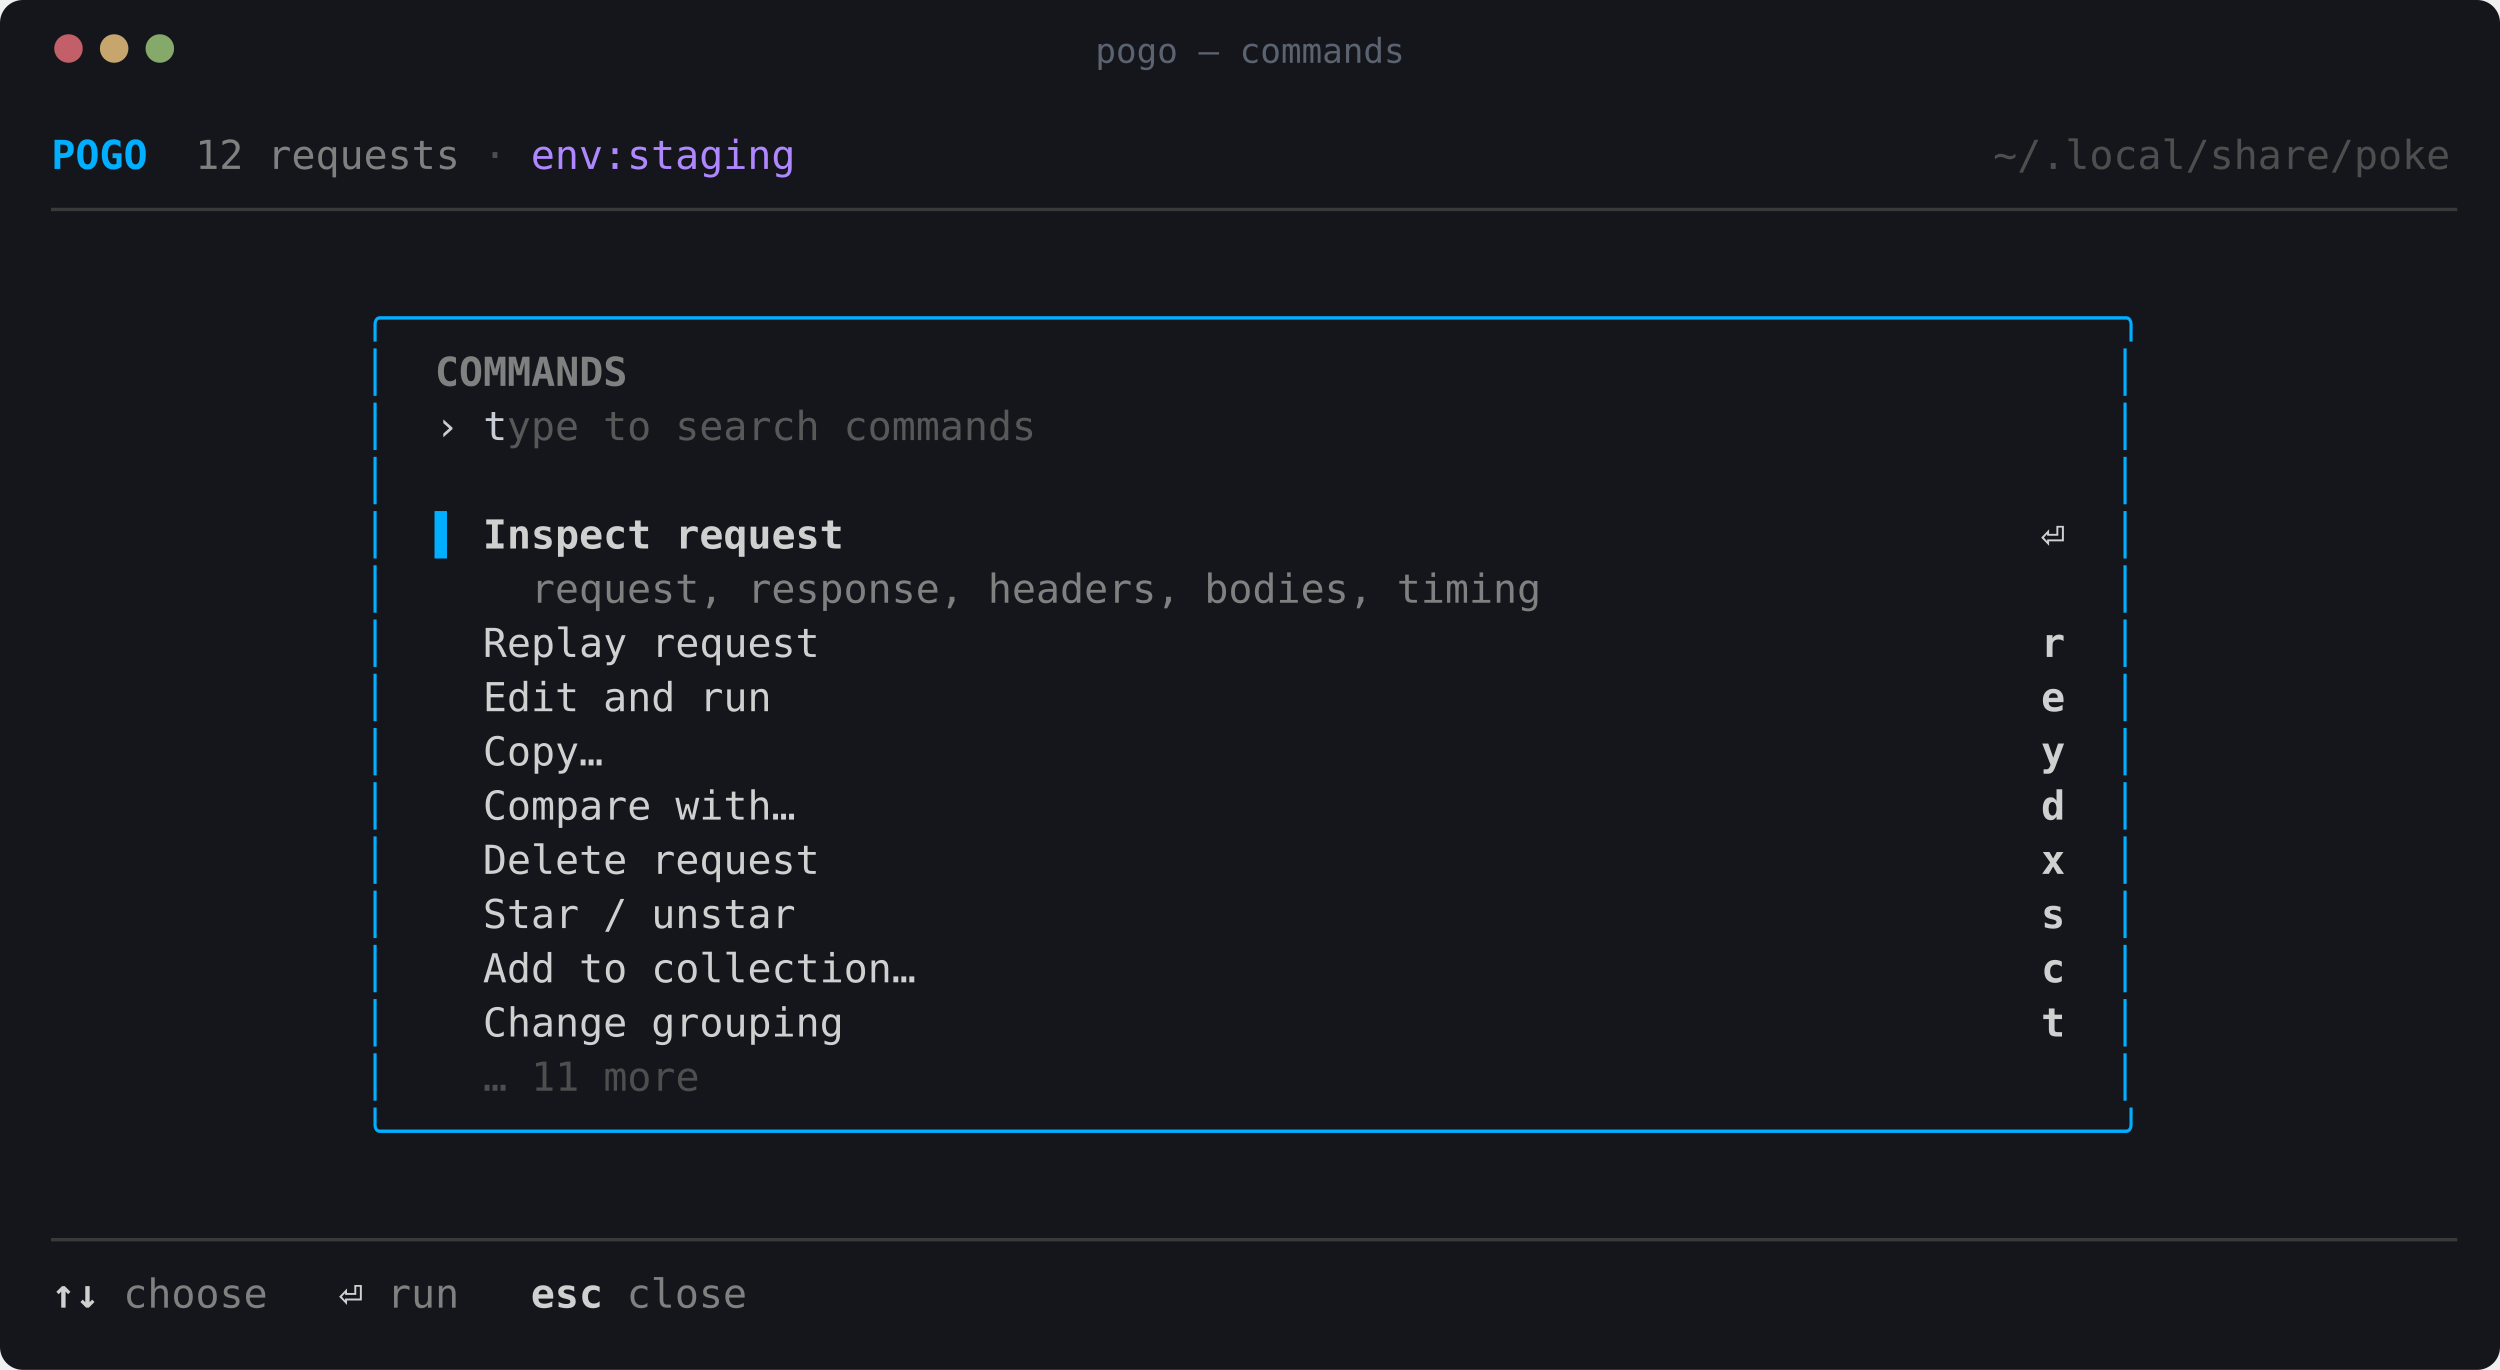
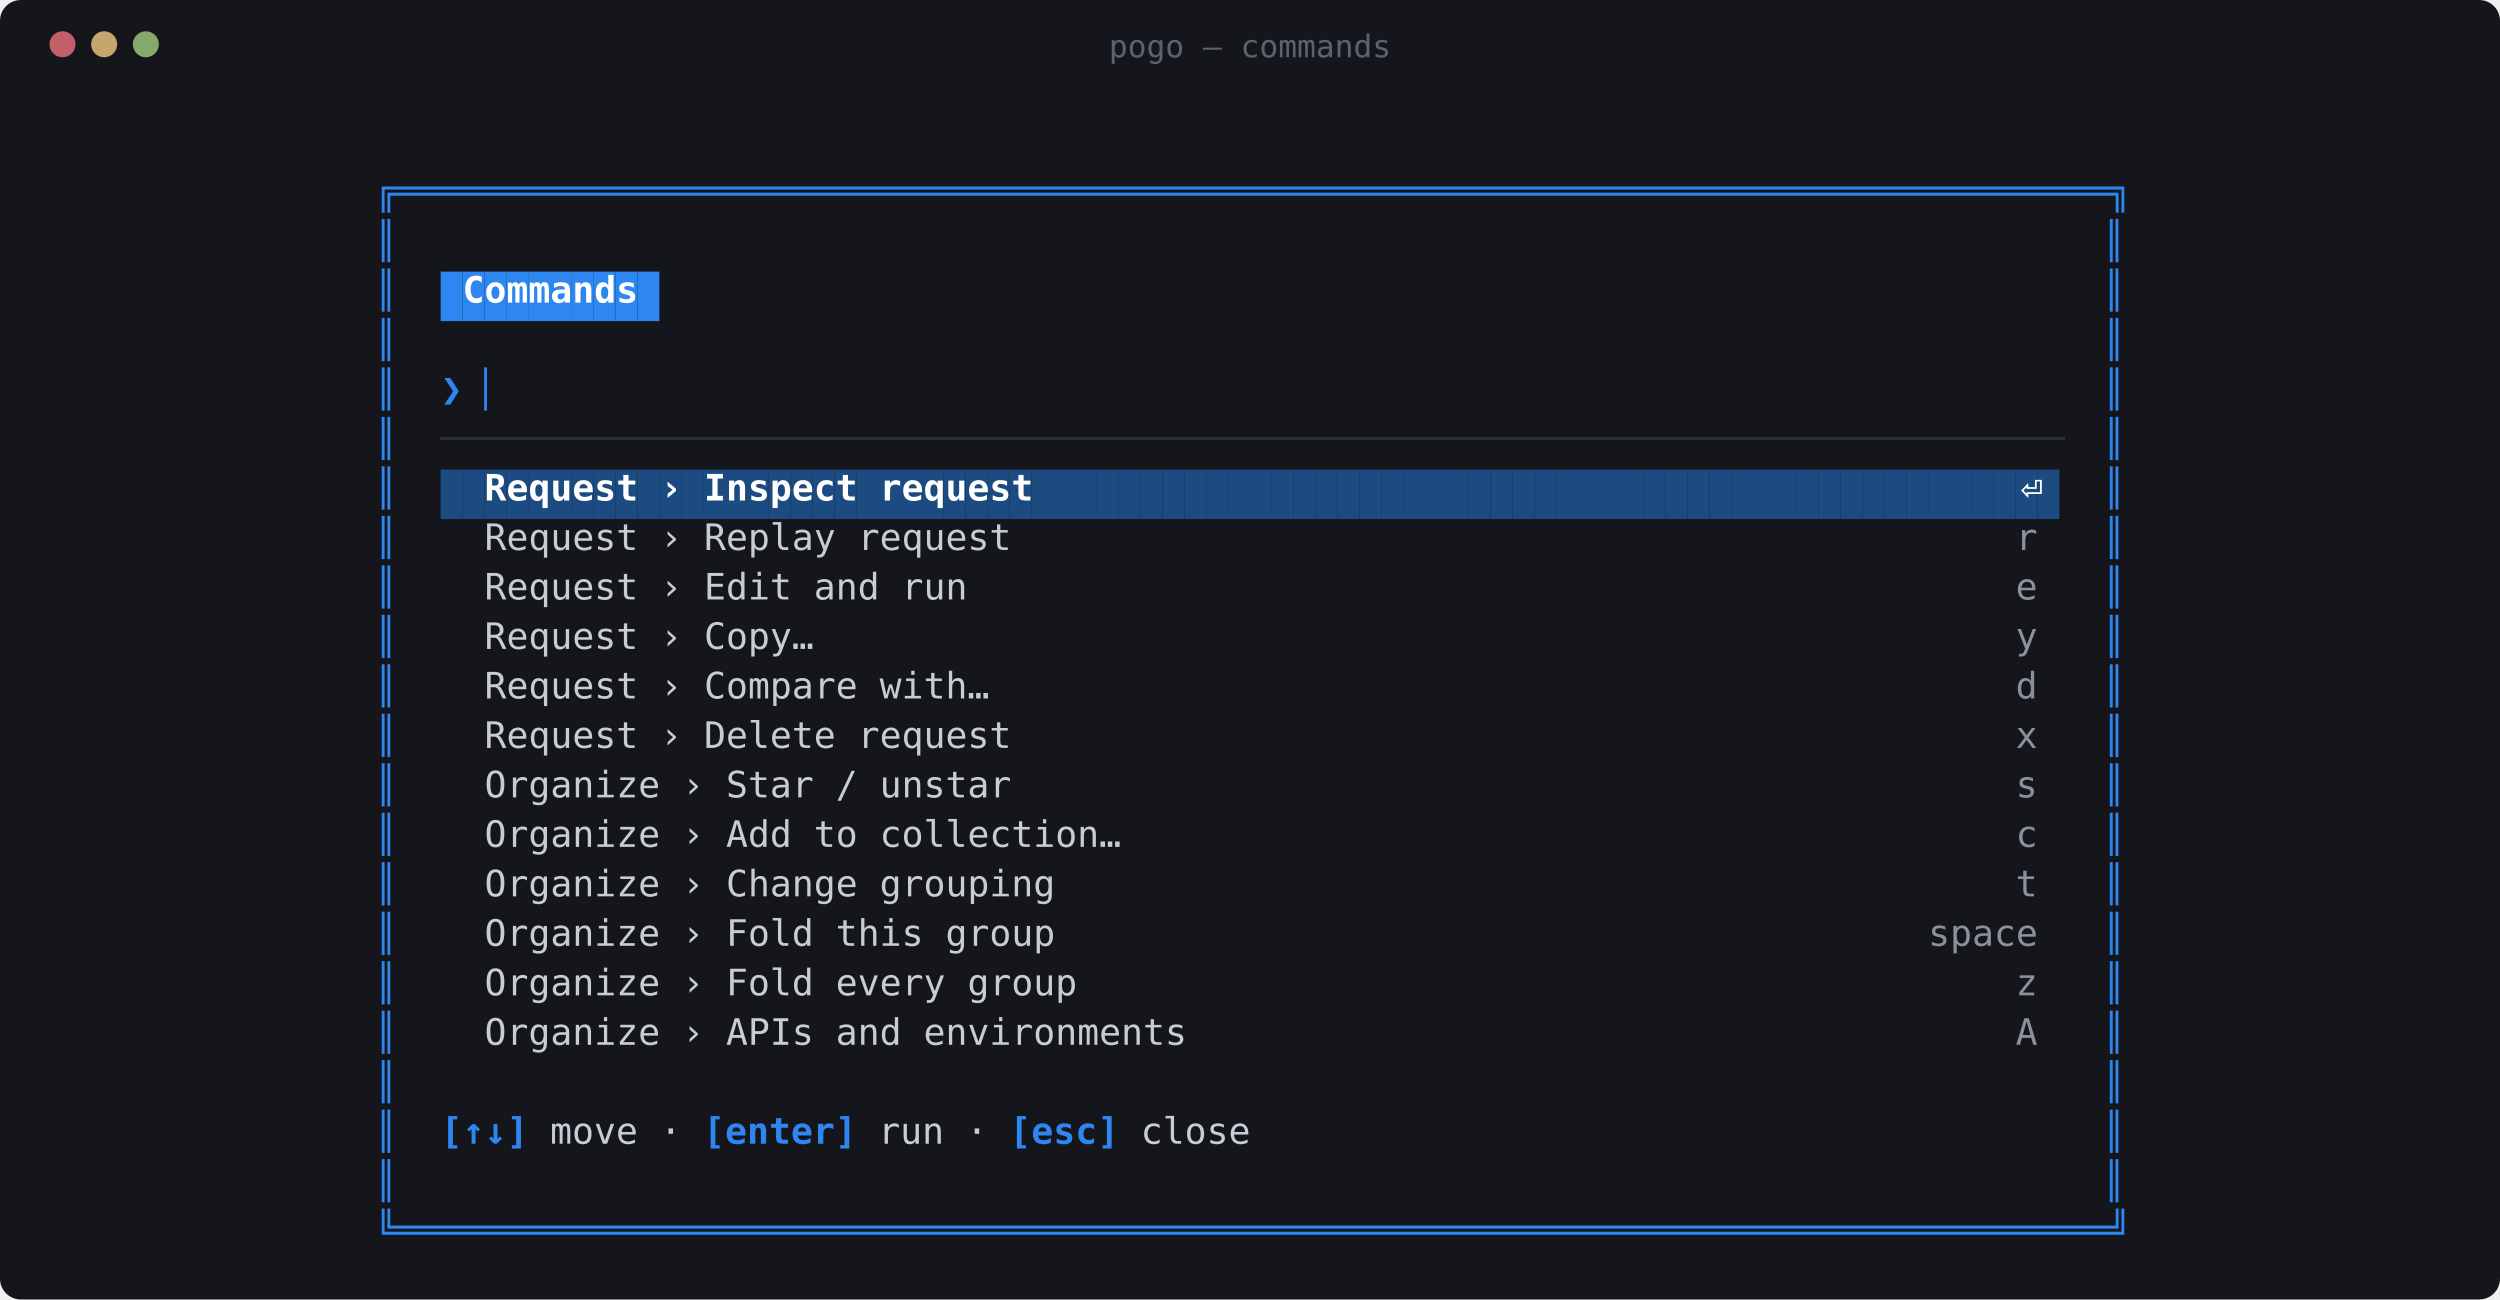
- <svg xmlns="http://www.w3.org/2000/svg" width="876" height="480" viewBox="0 0 876 480" font-family="ui-monospace,SFMono-Regular,Menlo,Consolas,'DejaVu Sans Mono',monospace" font-size="14.0">
-   <rect width="876" height="480" rx="8" fill="#14161c" />
+ <svg xmlns="http://www.w3.org/2000/svg" width="960" height="499" viewBox="0 0 960 499" font-family="ui-monospace,SFMono-Regular,Menlo,Consolas,'DejaVu Sans Mono',monospace" font-size="14.0">
+   <rect width="960" height="499" rx="8" fill="#14161c" />
  <circle cx="24" cy="17" r="5" fill="#e06c75" opacity="0.85" />
  <circle cx="40" cy="17" r="5" fill="#e5c07b" opacity="0.85" />
  <circle cx="56" cy="17" r="5" fill="#98c379" opacity="0.85" />
-   <text x="438" y="22" fill="#5c6370" font-size="12" text-anchor="middle">pogo — commands</text>
-   <text x="18.0" y="59.2" fill="#00afff" font-weight="600" xml:space="preserve">POGO</text>
-   <text x="51.6" y="59.2" fill="#c8ccd4" xml:space="preserve">  </text>
-   <text x="68.4" y="59.2" fill="#808080" xml:space="preserve">12 requests</text>
-   <text x="160.8" y="59.2" fill="#4e4e4e" xml:space="preserve"> · </text>
-   <text x="186.0" y="59.2" fill="#af87ff" xml:space="preserve">env:staging</text>
-   <text x="278.4" y="59.2" fill="#c8ccd4" xml:space="preserve">                                                  </text>
-   <text x="698.4" y="59.2" fill="#4e4e4e" xml:space="preserve">~/.local/share/poke</text>
-   <text x="18.0" y="78.2" fill="#3a3a3a" xml:space="preserve">────────────────────────────────────────────────────────────────────────────────────────────────────</text>
-   <text x="18.0" y="97.2" fill="#c8ccd4" xml:space="preserve">                                                                                                    </text>
-   <text x="18.0" y="116.2" fill="#c8ccd4" xml:space="preserve">             </text>
-   <text x="127.2" y="116.2" fill="#00afff" xml:space="preserve">╭────────────────────────────────────────────────────────────────────────╮</text>
-   <text x="748.8" y="116.2" fill="#c8ccd4" xml:space="preserve">             </text>
-   <text x="18.0" y="135.2" fill="#c8ccd4" xml:space="preserve">             </text>
-   <text x="127.2" y="135.2" fill="#00afff" xml:space="preserve">│</text>
-   <text x="135.6" y="135.2" fill="#c8ccd4" xml:space="preserve">  </text>
-   <text x="152.4" y="135.2" fill="#808080" font-weight="600" xml:space="preserve">COMMANDS</text>
-   <text x="219.6" y="135.2" fill="#c8ccd4" xml:space="preserve">                                                              </text>
-   <text x="740.4" y="135.2" fill="#00afff" xml:space="preserve">│</text>
-   <text x="748.8" y="135.2" fill="#c8ccd4" xml:space="preserve">             </text>
-   <text x="18.0" y="154.2" fill="#c8ccd4" xml:space="preserve">             </text>
-   <text x="127.2" y="154.2" fill="#00afff" xml:space="preserve">│</text>
-   <text x="135.6" y="154.2" fill="#c8ccd4" xml:space="preserve">  › t</text>
-   <text x="177.6" y="154.2" fill="#585858" xml:space="preserve">ype to search commands</text>
-   <text x="362.4" y="154.2" fill="#c8ccd4" xml:space="preserve">                                             </text>
-   <text x="740.4" y="154.2" fill="#00afff" xml:space="preserve">│</text>
-   <text x="748.8" y="154.2" fill="#c8ccd4" xml:space="preserve">             </text>
-   <text x="18.0" y="173.2" fill="#c8ccd4" xml:space="preserve">             </text>
-   <text x="127.2" y="173.2" fill="#00afff" xml:space="preserve">│</text>
-   <text x="135.6" y="173.2" fill="#c8ccd4" xml:space="preserve">                                                                        </text>
-   <text x="740.4" y="173.2" fill="#00afff" xml:space="preserve">│</text>
-   <text x="748.8" y="173.2" fill="#c8ccd4" xml:space="preserve">             </text>
-   <text x="18.0" y="192.2" fill="#c8ccd4" xml:space="preserve">             </text>
-   <text x="127.2" y="192.2" fill="#00afff" xml:space="preserve">│</text>
-   <text x="135.6" y="192.2" fill="#c8ccd4" xml:space="preserve">  </text>
-   <text x="152.4" y="192.2" fill="#00afff" font-weight="600" xml:space="preserve">▌ </text>
-   <text x="169.2" y="192.2" fill="#d0d0d0" font-weight="600" xml:space="preserve">Inspect request</text>
-   <text x="295.2" y="192.2" fill="#c8ccd4" xml:space="preserve">                                                  </text>
-   <text x="715.2" y="192.2" fill="#d0d0d0" font-weight="600" xml:space="preserve">⏎</text>
-   <text x="723.6" y="192.2" fill="#c8ccd4" xml:space="preserve">  </text>
-   <text x="740.4" y="192.2" fill="#00afff" xml:space="preserve">│</text>
-   <text x="748.8" y="192.2" fill="#c8ccd4" xml:space="preserve">             </text>
-   <text x="18.0" y="211.2" fill="#c8ccd4" xml:space="preserve">             </text>
-   <text x="127.2" y="211.2" fill="#00afff" xml:space="preserve">│</text>
-   <text x="135.6" y="211.2" fill="#c8ccd4" xml:space="preserve">      </text>
-   <text x="186.0" y="211.2" fill="#808080" xml:space="preserve">request, response, headers, bodies, timing</text>
-   <text x="538.8" y="211.2" fill="#c8ccd4" xml:space="preserve">                        </text>
-   <text x="740.4" y="211.2" fill="#00afff" xml:space="preserve">│</text>
-   <text x="748.8" y="211.2" fill="#c8ccd4" xml:space="preserve">             </text>
-   <text x="18.0" y="230.2" fill="#c8ccd4" xml:space="preserve">             </text>
-   <text x="127.2" y="230.2" fill="#00afff" xml:space="preserve">│</text>
-   <text x="135.6" y="230.2" fill="#c8ccd4" xml:space="preserve">    </text>
-   <text x="169.2" y="230.2" fill="#d0d0d0" xml:space="preserve">Replay request</text>
-   <text x="286.8" y="230.2" fill="#c8ccd4" xml:space="preserve">                                                   </text>
-   <text x="715.2" y="230.2" fill="#d0d0d0" font-weight="600" xml:space="preserve">r</text>
-   <text x="723.6" y="230.2" fill="#c8ccd4" xml:space="preserve">  </text>
-   <text x="740.4" y="230.2" fill="#00afff" xml:space="preserve">│</text>
-   <text x="748.8" y="230.2" fill="#c8ccd4" xml:space="preserve">             </text>
-   <text x="18.0" y="249.2" fill="#c8ccd4" xml:space="preserve">             </text>
-   <text x="127.2" y="249.2" fill="#00afff" xml:space="preserve">│</text>
-   <text x="135.6" y="249.2" fill="#c8ccd4" xml:space="preserve">    </text>
-   <text x="169.2" y="249.2" fill="#d0d0d0" xml:space="preserve">Edit and run</text>
-   <text x="270.0" y="249.2" fill="#c8ccd4" xml:space="preserve">                                                     </text>
-   <text x="715.2" y="249.2" fill="#d0d0d0" font-weight="600" xml:space="preserve">e</text>
-   <text x="723.6" y="249.2" fill="#c8ccd4" xml:space="preserve">  </text>
-   <text x="740.4" y="249.2" fill="#00afff" xml:space="preserve">│</text>
-   <text x="748.8" y="249.2" fill="#c8ccd4" xml:space="preserve">             </text>
-   <text x="18.0" y="268.2" fill="#c8ccd4" xml:space="preserve">             </text>
-   <text x="127.2" y="268.2" fill="#00afff" xml:space="preserve">│</text>
-   <text x="135.6" y="268.2" fill="#c8ccd4" xml:space="preserve">    </text>
-   <text x="169.2" y="268.2" fill="#d0d0d0" xml:space="preserve">Copy…</text>
-   <text x="211.2" y="268.2" fill="#c8ccd4" xml:space="preserve">                                                            </text>
-   <text x="715.2" y="268.2" fill="#d0d0d0" font-weight="600" xml:space="preserve">y</text>
-   <text x="723.6" y="268.2" fill="#c8ccd4" xml:space="preserve">  </text>
-   <text x="740.4" y="268.2" fill="#00afff" xml:space="preserve">│</text>
-   <text x="748.8" y="268.2" fill="#c8ccd4" xml:space="preserve">             </text>
-   <text x="18.0" y="287.2" fill="#c8ccd4" xml:space="preserve">             </text>
-   <text x="127.2" y="287.2" fill="#00afff" xml:space="preserve">│</text>
-   <text x="135.6" y="287.2" fill="#c8ccd4" xml:space="preserve">    </text>
-   <text x="169.2" y="287.2" fill="#d0d0d0" xml:space="preserve">Compare with…</text>
-   <text x="278.4" y="287.2" fill="#c8ccd4" xml:space="preserve">                                                    </text>
-   <text x="715.2" y="287.2" fill="#d0d0d0" font-weight="600" xml:space="preserve">d</text>
-   <text x="723.6" y="287.2" fill="#c8ccd4" xml:space="preserve">  </text>
-   <text x="740.4" y="287.2" fill="#00afff" xml:space="preserve">│</text>
-   <text x="748.8" y="287.2" fill="#c8ccd4" xml:space="preserve">             </text>
-   <text x="18.0" y="306.2" fill="#c8ccd4" xml:space="preserve">             </text>
-   <text x="127.2" y="306.2" fill="#00afff" xml:space="preserve">│</text>
-   <text x="135.6" y="306.2" fill="#c8ccd4" xml:space="preserve">    </text>
-   <text x="169.2" y="306.2" fill="#d0d0d0" xml:space="preserve">Delete request</text>
-   <text x="286.8" y="306.2" fill="#c8ccd4" xml:space="preserve">                                                   </text>
-   <text x="715.2" y="306.2" fill="#d0d0d0" font-weight="600" xml:space="preserve">x</text>
-   <text x="723.6" y="306.2" fill="#c8ccd4" xml:space="preserve">  </text>
-   <text x="740.4" y="306.2" fill="#00afff" xml:space="preserve">│</text>
-   <text x="748.8" y="306.2" fill="#c8ccd4" xml:space="preserve">             </text>
-   <text x="18.0" y="325.2" fill="#c8ccd4" xml:space="preserve">             </text>
-   <text x="127.2" y="325.2" fill="#00afff" xml:space="preserve">│</text>
-   <text x="135.6" y="325.2" fill="#c8ccd4" xml:space="preserve">    </text>
-   <text x="169.2" y="325.2" fill="#d0d0d0" xml:space="preserve">Star / unstar</text>
-   <text x="278.4" y="325.2" fill="#c8ccd4" xml:space="preserve">                                                    </text>
-   <text x="715.2" y="325.2" fill="#d0d0d0" font-weight="600" xml:space="preserve">s</text>
-   <text x="723.6" y="325.2" fill="#c8ccd4" xml:space="preserve">  </text>
-   <text x="740.4" y="325.2" fill="#00afff" xml:space="preserve">│</text>
-   <text x="748.8" y="325.2" fill="#c8ccd4" xml:space="preserve">             </text>
-   <text x="18.0" y="344.2" fill="#c8ccd4" xml:space="preserve">             </text>
-   <text x="127.2" y="344.2" fill="#00afff" xml:space="preserve">│</text>
-   <text x="135.6" y="344.2" fill="#c8ccd4" xml:space="preserve">    </text>
-   <text x="169.2" y="344.2" fill="#d0d0d0" xml:space="preserve">Add to collection…</text>
-   <text x="320.4" y="344.2" fill="#c8ccd4" xml:space="preserve">                                               </text>
-   <text x="715.2" y="344.2" fill="#d0d0d0" font-weight="600" xml:space="preserve">c</text>
-   <text x="723.6" y="344.2" fill="#c8ccd4" xml:space="preserve">  </text>
-   <text x="740.4" y="344.2" fill="#00afff" xml:space="preserve">│</text>
-   <text x="748.8" y="344.2" fill="#c8ccd4" xml:space="preserve">             </text>
-   <text x="18.0" y="363.2" fill="#c8ccd4" xml:space="preserve">             </text>
-   <text x="127.2" y="363.2" fill="#00afff" xml:space="preserve">│</text>
-   <text x="135.6" y="363.2" fill="#c8ccd4" xml:space="preserve">    </text>
-   <text x="169.2" y="363.2" fill="#d0d0d0" xml:space="preserve">Change grouping</text>
-   <text x="295.2" y="363.2" fill="#c8ccd4" xml:space="preserve">                                                  </text>
-   <text x="715.2" y="363.2" fill="#d0d0d0" font-weight="600" xml:space="preserve">t</text>
-   <text x="723.6" y="363.2" fill="#c8ccd4" xml:space="preserve">  </text>
-   <text x="740.4" y="363.2" fill="#00afff" xml:space="preserve">│</text>
-   <text x="748.8" y="363.2" fill="#c8ccd4" xml:space="preserve">             </text>
-   <text x="18.0" y="382.2" fill="#c8ccd4" xml:space="preserve">             </text>
-   <text x="127.2" y="382.2" fill="#00afff" xml:space="preserve">│</text>
-   <text x="135.6" y="382.2" fill="#c8ccd4" xml:space="preserve">  </text>
-   <text x="152.4" y="382.2" fill="#4e4e4e" xml:space="preserve">  … 11 more</text>
-   <text x="244.8" y="382.2" fill="#c8ccd4" xml:space="preserve">                                                           </text>
-   <text x="740.4" y="382.2" fill="#00afff" xml:space="preserve">│</text>
-   <text x="748.8" y="382.2" fill="#c8ccd4" xml:space="preserve">             </text>
-   <text x="18.0" y="401.2" fill="#c8ccd4" xml:space="preserve">             </text>
-   <text x="127.2" y="401.2" fill="#00afff" xml:space="preserve">╰────────────────────────────────────────────────────────────────────────╯</text>
-   <text x="748.8" y="401.2" fill="#c8ccd4" xml:space="preserve">             </text>
-   <text x="18.0" y="420.2" fill="#c8ccd4" xml:space="preserve">                                                                                                    </text>
-   <text x="18.0" y="439.2" fill="#3a3a3a" xml:space="preserve">────────────────────────────────────────────────────────────────────────────────────────────────────</text>
-   <text x="18.0" y="458.2" fill="#d0d0d0" font-weight="600" xml:space="preserve">↑↓</text>
-   <text x="34.8" y="458.2" fill="#c8ccd4" xml:space="preserve"> </text>
-   <text x="43.2" y="458.2" fill="#808080" xml:space="preserve">choose</text>
-   <text x="93.6" y="458.2" fill="#4e4e4e" xml:space="preserve">   </text>
-   <text x="118.8" y="458.2" fill="#d0d0d0" font-weight="600" xml:space="preserve">⏎</text>
-   <text x="127.2" y="458.2" fill="#c8ccd4" xml:space="preserve"> </text>
-   <text x="135.6" y="458.2" fill="#808080" xml:space="preserve">run</text>
-   <text x="160.8" y="458.2" fill="#4e4e4e" xml:space="preserve">   </text>
-   <text x="186.0" y="458.2" fill="#d0d0d0" font-weight="600" xml:space="preserve">esc</text>
-   <text x="211.2" y="458.2" fill="#c8ccd4" xml:space="preserve"> </text>
-   <text x="219.6" y="458.2" fill="#808080" xml:space="preserve">close</text>
-   <text x="261.6" y="458.2" fill="#c8ccd4" xml:space="preserve">                                                                       </text>
+   <text x="480" y="22" fill="#5c6370" font-size="12" text-anchor="middle">pogo — commands</text>
+   <text x="18.0" y="59.2" fill="#c8ccd4" xml:space="preserve">                                                                                                              </text>
+   <text x="18.0" y="78.2" fill="#c8ccd4" xml:space="preserve">               </text>
+   <text x="144.0" y="78.2" fill="#2e86f0" xml:space="preserve">╔══════════════════════════════════════════════════════════════════════════════╗</text>
+   <text x="816.0" y="78.2" fill="#c8ccd4" xml:space="preserve">               </text>
+   <text x="18.0" y="97.2" fill="#c8ccd4" xml:space="preserve">               </text>
+   <text x="144.0" y="97.2" fill="#2e86f0" xml:space="preserve">║</text>
+   <text x="152.4" y="97.2" fill="#c8ccd4" xml:space="preserve">                                                                              </text>
+   <text x="807.6" y="97.2" fill="#2e86f0" xml:space="preserve">║</text>
+   <text x="816.0" y="97.2" fill="#c8ccd4" xml:space="preserve">               </text>
+   <text x="18.0" y="116.2" fill="#c8ccd4" xml:space="preserve">               </text>
+   <text x="144.0" y="116.2" fill="#2e86f0" xml:space="preserve">║</text>
+   <rect x="169.2" y="104.3" width="8.4" height="19.0" fill="#2e86f0" />
+   <text x="152.4" y="116.2" fill="#c8ccd4" xml:space="preserve">  </text>
+   <rect x="177.6" y="104.3" width="8.4" height="19.0" fill="#2e86f0" />
+   <text x="169.2" y="116.2" fill="#c8ccd3" xml:space="preserve"> </text>
+   <rect x="186.0" y="104.3" width="8.4" height="19.0" fill="#2e86f0" />
+   <rect x="194.4" y="104.3" width="8.4" height="19.0" fill="#2e86f0" />
+   <rect x="202.8" y="104.3" width="8.4" height="19.0" fill="#2e86f0" />
+   <rect x="211.2" y="104.3" width="8.4" height="19.0" fill="#2e86f0" />
+   <rect x="219.6" y="104.3" width="8.4" height="19.0" fill="#2e86f0" />
+   <rect x="228.0" y="104.3" width="8.4" height="19.0" fill="#2e86f0" />
+   <rect x="236.4" y="104.3" width="8.4" height="19.0" fill="#2e86f0" />
+   <rect x="244.8" y="104.3" width="8.4" height="19.0" fill="#2e86f0" />
+   <text x="177.6" y="116.2" fill="#ffffff" font-weight="600" xml:space="preserve">Commands</text>
+   <text x="244.8" y="116.2" fill="#c8ccd4" xml:space="preserve">                                                                   </text>
+   <text x="807.6" y="116.2" fill="#2e86f0" xml:space="preserve">║</text>
+   <text x="816.0" y="116.2" fill="#c8ccd4" xml:space="preserve">               </text>
+   <text x="18.0" y="135.2" fill="#c8ccd4" xml:space="preserve">               </text>
+   <text x="144.0" y="135.2" fill="#2e86f0" xml:space="preserve">║</text>
+   <text x="152.4" y="135.2" fill="#c8ccd4" xml:space="preserve">  </text>
+   <text x="169.2" y="135.2" fill="#c8ccd3" xml:space="preserve">                                                                          </text>
+   <text x="790.8" y="135.2" fill="#c8ccd4" xml:space="preserve">  </text>
+   <text x="807.6" y="135.2" fill="#2e86f0" xml:space="preserve">║</text>
+   <text x="816.0" y="135.2" fill="#c8ccd4" xml:space="preserve">               </text>
+   <text x="18.0" y="154.2" fill="#c8ccd4" xml:space="preserve">               </text>
+   <text x="144.0" y="154.2" fill="#2e86f0" xml:space="preserve">║</text>
+   <text x="152.4" y="154.2" fill="#c8ccd4" xml:space="preserve">  </text>
+   <text x="169.2" y="154.2" fill="#2e86f0" font-weight="600" xml:space="preserve">❯ ▏</text>
+   <text x="194.4" y="154.2" fill="#c8ccd4" xml:space="preserve">                                                                         </text>
+   <text x="807.6" y="154.2" fill="#2e86f0" xml:space="preserve">║</text>
+   <text x="816.0" y="154.2" fill="#c8ccd4" xml:space="preserve">               </text>
+   <text x="18.0" y="173.2" fill="#c8ccd4" xml:space="preserve">               </text>
+   <text x="144.0" y="173.2" fill="#2e86f0" xml:space="preserve">║</text>
+   <text x="152.4" y="173.2" fill="#c8ccd4" xml:space="preserve">  </text>
+   <text x="169.2" y="173.2" fill="#2a2f3a" xml:space="preserve">──────────────────────────────────────────────────────────────────────────</text>
+   <text x="790.8" y="173.2" fill="#c8ccd4" xml:space="preserve">  </text>
+   <text x="807.6" y="173.2" fill="#2e86f0" xml:space="preserve">║</text>
+   <text x="816.0" y="173.2" fill="#c8ccd4" xml:space="preserve">               </text>
+   <text x="18.0" y="192.2" fill="#c8ccd4" xml:space="preserve">               </text>
+   <text x="144.0" y="192.2" fill="#2e86f0" xml:space="preserve">║</text>
+   <rect x="169.2" y="180.3" width="8.4" height="19.0" fill="#1b4b80" />
+   <text x="152.4" y="192.2" fill="#c8ccd4" xml:space="preserve">  </text>
+   <rect x="177.6" y="180.3" width="8.4" height="19.0" fill="#1b4b80" />
+   <rect x="186.0" y="180.3" width="8.4" height="19.0" fill="#1b4b80" />
+   <rect x="194.4" y="180.3" width="8.4" height="19.0" fill="#1b4b80" />
+   <rect x="202.8" y="180.3" width="8.4" height="19.0" fill="#1b4b80" />
+   <rect x="211.2" y="180.3" width="8.4" height="19.0" fill="#1b4b80" />
+   <rect x="219.6" y="180.3" width="8.4" height="19.0" fill="#1b4b80" />
+   <rect x="228.0" y="180.3" width="8.4" height="19.0" fill="#1b4b80" />
+   <rect x="236.4" y="180.3" width="8.4" height="19.0" fill="#1b4b80" />
+   <rect x="244.8" y="180.3" width="8.4" height="19.0" fill="#1b4b80" />
+   <rect x="253.2" y="180.3" width="8.4" height="19.0" fill="#1b4b80" />
+   <rect x="261.6" y="180.3" width="8.4" height="19.0" fill="#1b4b80" />
+   <rect x="270.0" y="180.3" width="8.4" height="19.0" fill="#1b4b80" />
+   <rect x="278.4" y="180.3" width="8.4" height="19.0" fill="#1b4b80" />
+   <rect x="286.8" y="180.3" width="8.4" height="19.0" fill="#1b4b80" />
+   <rect x="295.2" y="180.3" width="8.4" height="19.0" fill="#1b4b80" />
+   <rect x="303.6" y="180.3" width="8.4" height="19.0" fill="#1b4b80" />
+   <rect x="312.0" y="180.3" width="8.4" height="19.0" fill="#1b4b80" />
+   <rect x="320.4" y="180.3" width="8.4" height="19.0" fill="#1b4b80" />
+   <rect x="328.8" y="180.3" width="8.4" height="19.0" fill="#1b4b80" />
+   <rect x="337.2" y="180.3" width="8.4" height="19.0" fill="#1b4b80" />
+   <rect x="345.6" y="180.3" width="8.4" height="19.0" fill="#1b4b80" />
+   <rect x="354.0" y="180.3" width="8.4" height="19.0" fill="#1b4b80" />
+   <rect x="362.4" y="180.3" width="8.4" height="19.0" fill="#1b4b80" />
+   <rect x="370.8" y="180.3" width="8.4" height="19.0" fill="#1b4b80" />
+   <rect x="379.2" y="180.3" width="8.4" height="19.0" fill="#1b4b80" />
+   <rect x="387.6" y="180.3" width="8.4" height="19.0" fill="#1b4b80" />
+   <rect x="396.0" y="180.3" width="8.4" height="19.0" fill="#1b4b80" />
+   <rect x="404.4" y="180.3" width="8.4" height="19.0" fill="#1b4b80" />
+   <rect x="412.8" y="180.3" width="8.4" height="19.0" fill="#1b4b80" />
+   <rect x="421.2" y="180.3" width="8.4" height="19.0" fill="#1b4b80" />
+   <rect x="429.6" y="180.3" width="8.4" height="19.0" fill="#1b4b80" />
+   <rect x="438.0" y="180.3" width="8.4" height="19.0" fill="#1b4b80" />
+   <rect x="446.4" y="180.3" width="8.4" height="19.0" fill="#1b4b80" />
+   <rect x="454.8" y="180.3" width="8.4" height="19.0" fill="#1b4b80" />
+   <rect x="463.2" y="180.3" width="8.4" height="19.0" fill="#1b4b80" />
+   <rect x="471.6" y="180.3" width="8.4" height="19.0" fill="#1b4b80" />
+   <rect x="480.0" y="180.3" width="8.4" height="19.0" fill="#1b4b80" />
+   <rect x="488.4" y="180.3" width="8.4" height="19.0" fill="#1b4b80" />
+   <rect x="496.8" y="180.3" width="8.4" height="19.0" fill="#1b4b80" />
+   <rect x="505.2" y="180.3" width="8.4" height="19.0" fill="#1b4b80" />
+   <rect x="513.6" y="180.3" width="8.4" height="19.0" fill="#1b4b80" />
+   <rect x="522.0" y="180.3" width="8.4" height="19.0" fill="#1b4b80" />
+   <rect x="530.4" y="180.3" width="8.4" height="19.0" fill="#1b4b80" />
+   <rect x="538.8" y="180.3" width="8.4" height="19.0" fill="#1b4b80" />
+   <rect x="547.2" y="180.3" width="8.4" height="19.0" fill="#1b4b80" />
+   <rect x="555.6" y="180.3" width="8.4" height="19.0" fill="#1b4b80" />
+   <rect x="564.0" y="180.3" width="8.4" height="19.0" fill="#1b4b80" />
+   <rect x="572.4" y="180.3" width="8.4" height="19.0" fill="#1b4b80" />
+   <rect x="580.8" y="180.3" width="8.4" height="19.0" fill="#1b4b80" />
+   <rect x="589.2" y="180.3" width="8.4" height="19.0" fill="#1b4b80" />
+   <rect x="597.6" y="180.3" width="8.4" height="19.0" fill="#1b4b80" />
+   <rect x="606.0" y="180.3" width="8.4" height="19.0" fill="#1b4b80" />
+   <rect x="614.4" y="180.3" width="8.4" height="19.0" fill="#1b4b80" />
+   <rect x="622.8" y="180.3" width="8.4" height="19.0" fill="#1b4b80" />
+   <rect x="631.2" y="180.3" width="8.4" height="19.0" fill="#1b4b80" />
+   <rect x="639.6" y="180.3" width="8.4" height="19.0" fill="#1b4b80" />
+   <rect x="648.0" y="180.3" width="8.4" height="19.0" fill="#1b4b80" />
+   <rect x="656.4" y="180.3" width="8.4" height="19.0" fill="#1b4b80" />
+   <rect x="664.8" y="180.3" width="8.4" height="19.0" fill="#1b4b80" />
+   <rect x="673.2" y="180.3" width="8.4" height="19.0" fill="#1b4b80" />
+   <rect x="681.6" y="180.3" width="8.4" height="19.0" fill="#1b4b80" />
+   <rect x="690.0" y="180.3" width="8.4" height="19.0" fill="#1b4b80" />
+   <rect x="698.4" y="180.3" width="8.4" height="19.0" fill="#1b4b80" />
+   <rect x="706.8" y="180.3" width="8.4" height="19.0" fill="#1b4b80" />
+   <rect x="715.2" y="180.3" width="8.4" height="19.0" fill="#1b4b80" />
+   <rect x="723.6" y="180.3" width="8.4" height="19.0" fill="#1b4b80" />
+   <rect x="732.0" y="180.3" width="8.4" height="19.0" fill="#1b4b80" />
+   <rect x="740.4" y="180.3" width="8.4" height="19.0" fill="#1b4b80" />
+   <rect x="748.8" y="180.3" width="8.4" height="19.0" fill="#1b4b80" />
+   <rect x="757.2" y="180.3" width="8.4" height="19.0" fill="#1b4b80" />
+   <rect x="765.6" y="180.3" width="8.4" height="19.0" fill="#1b4b80" />
+   <rect x="774.0" y="180.3" width="8.4" height="19.0" fill="#1b4b80" />
+   <rect x="782.4" y="180.3" width="8.4" height="19.0" fill="#1b4b80" />
+   <text x="169.2" y="192.2" fill="#ffffff" font-weight="600" xml:space="preserve">  Request › Inspect request                                             ⏎ </text>
+   <text x="790.8" y="192.2" fill="#c8ccd4" xml:space="preserve">  </text>
+   <text x="807.6" y="192.2" fill="#2e86f0" xml:space="preserve">║</text>
+   <text x="816.0" y="192.2" fill="#c8ccd4" xml:space="preserve">               </text>
+   <text x="18.0" y="211.2" fill="#c8ccd4" xml:space="preserve">               </text>
+   <text x="144.0" y="211.2" fill="#2e86f0" xml:space="preserve">║</text>
+   <text x="152.4" y="211.2" fill="#c8ccd4" xml:space="preserve">  </text>
+   <text x="169.2" y="211.2" fill="#c8ccd3" xml:space="preserve">  Request › Replay request</text>
+   <text x="387.6" y="211.2" fill="#c8ccd4" xml:space="preserve">                                              </text>
+   <text x="774.0" y="211.2" fill="#8b909a" xml:space="preserve">r </text>
+   <text x="790.8" y="211.2" fill="#c8ccd4" xml:space="preserve">  </text>
+   <text x="807.6" y="211.2" fill="#2e86f0" xml:space="preserve">║</text>
+   <text x="816.0" y="211.2" fill="#c8ccd4" xml:space="preserve">               </text>
+   <text x="18.0" y="230.2" fill="#c8ccd4" xml:space="preserve">               </text>
+   <text x="144.0" y="230.2" fill="#2e86f0" xml:space="preserve">║</text>
+   <text x="152.4" y="230.2" fill="#c8ccd4" xml:space="preserve">  </text>
+   <text x="169.2" y="230.2" fill="#c8ccd3" xml:space="preserve">  Request › Edit and run</text>
+   <text x="370.8" y="230.2" fill="#c8ccd4" xml:space="preserve">                                                </text>
+   <text x="774.0" y="230.2" fill="#8b909a" xml:space="preserve">e </text>
+   <text x="790.8" y="230.2" fill="#c8ccd4" xml:space="preserve">  </text>
+   <text x="807.6" y="230.2" fill="#2e86f0" xml:space="preserve">║</text>
+   <text x="816.0" y="230.2" fill="#c8ccd4" xml:space="preserve">               </text>
+   <text x="18.0" y="249.2" fill="#c8ccd4" xml:space="preserve">               </text>
+   <text x="144.0" y="249.2" fill="#2e86f0" xml:space="preserve">║</text>
+   <text x="152.4" y="249.2" fill="#c8ccd4" xml:space="preserve">  </text>
+   <text x="169.2" y="249.2" fill="#c8ccd3" xml:space="preserve">  Request › Copy…</text>
+   <text x="312.0" y="249.2" fill="#c8ccd4" xml:space="preserve">                                                       </text>
+   <text x="774.0" y="249.2" fill="#8b909a" xml:space="preserve">y </text>
+   <text x="790.8" y="249.2" fill="#c8ccd4" xml:space="preserve">  </text>
+   <text x="807.6" y="249.2" fill="#2e86f0" xml:space="preserve">║</text>
+   <text x="816.0" y="249.2" fill="#c8ccd4" xml:space="preserve">               </text>
+   <text x="18.0" y="268.2" fill="#c8ccd4" xml:space="preserve">               </text>
+   <text x="144.0" y="268.2" fill="#2e86f0" xml:space="preserve">║</text>
+   <text x="152.4" y="268.2" fill="#c8ccd4" xml:space="preserve">  </text>
+   <text x="169.2" y="268.2" fill="#c8ccd3" xml:space="preserve">  Request › Compare with…</text>
+   <text x="379.2" y="268.2" fill="#c8ccd4" xml:space="preserve">                                               </text>
+   <text x="774.0" y="268.2" fill="#8b909a" xml:space="preserve">d </text>
+   <text x="790.8" y="268.2" fill="#c8ccd4" xml:space="preserve">  </text>
+   <text x="807.6" y="268.2" fill="#2e86f0" xml:space="preserve">║</text>
+   <text x="816.0" y="268.2" fill="#c8ccd4" xml:space="preserve">               </text>
+   <text x="18.0" y="287.2" fill="#c8ccd4" xml:space="preserve">               </text>
+   <text x="144.0" y="287.2" fill="#2e86f0" xml:space="preserve">║</text>
+   <text x="152.4" y="287.2" fill="#c8ccd4" xml:space="preserve">  </text>
+   <text x="169.2" y="287.2" fill="#c8ccd3" xml:space="preserve">  Request › Delete request</text>
+   <text x="387.6" y="287.2" fill="#c8ccd4" xml:space="preserve">                                              </text>
+   <text x="774.0" y="287.2" fill="#8b909a" xml:space="preserve">x </text>
+   <text x="790.8" y="287.2" fill="#c8ccd4" xml:space="preserve">  </text>
+   <text x="807.6" y="287.2" fill="#2e86f0" xml:space="preserve">║</text>
+   <text x="816.0" y="287.2" fill="#c8ccd4" xml:space="preserve">               </text>
+   <text x="18.0" y="306.2" fill="#c8ccd4" xml:space="preserve">               </text>
+   <text x="144.0" y="306.2" fill="#2e86f0" xml:space="preserve">║</text>
+   <text x="152.4" y="306.2" fill="#c8ccd4" xml:space="preserve">  </text>
+   <text x="169.2" y="306.2" fill="#c8ccd3" xml:space="preserve">  Organize › Star / unstar</text>
+   <text x="387.6" y="306.2" fill="#c8ccd4" xml:space="preserve">                                              </text>
+   <text x="774.0" y="306.2" fill="#8b909a" xml:space="preserve">s </text>
+   <text x="790.8" y="306.2" fill="#c8ccd4" xml:space="preserve">  </text>
+   <text x="807.6" y="306.2" fill="#2e86f0" xml:space="preserve">║</text>
+   <text x="816.0" y="306.2" fill="#c8ccd4" xml:space="preserve">               </text>
+   <text x="18.0" y="325.2" fill="#c8ccd4" xml:space="preserve">               </text>
+   <text x="144.0" y="325.2" fill="#2e86f0" xml:space="preserve">║</text>
+   <text x="152.4" y="325.2" fill="#c8ccd4" xml:space="preserve">  </text>
+   <text x="169.2" y="325.2" fill="#c8ccd3" xml:space="preserve">  Organize › Add to collection…</text>
+   <text x="429.6" y="325.2" fill="#c8ccd4" xml:space="preserve">                                         </text>
+   <text x="774.0" y="325.2" fill="#8b909a" xml:space="preserve">c </text>
+   <text x="790.8" y="325.2" fill="#c8ccd4" xml:space="preserve">  </text>
+   <text x="807.6" y="325.2" fill="#2e86f0" xml:space="preserve">║</text>
+   <text x="816.0" y="325.2" fill="#c8ccd4" xml:space="preserve">               </text>
+   <text x="18.0" y="344.2" fill="#c8ccd4" xml:space="preserve">               </text>
+   <text x="144.0" y="344.2" fill="#2e86f0" xml:space="preserve">║</text>
+   <text x="152.4" y="344.2" fill="#c8ccd4" xml:space="preserve">  </text>
+   <text x="169.2" y="344.2" fill="#c8ccd3" xml:space="preserve">  Organize › Change grouping</text>
+   <text x="404.4" y="344.2" fill="#c8ccd4" xml:space="preserve">                                            </text>
+   <text x="774.0" y="344.2" fill="#8b909a" xml:space="preserve">t </text>
+   <text x="790.8" y="344.2" fill="#c8ccd4" xml:space="preserve">  </text>
+   <text x="807.6" y="344.2" fill="#2e86f0" xml:space="preserve">║</text>
+   <text x="816.0" y="344.2" fill="#c8ccd4" xml:space="preserve">               </text>
+   <text x="18.0" y="363.2" fill="#c8ccd4" xml:space="preserve">               </text>
+   <text x="144.0" y="363.2" fill="#2e86f0" xml:space="preserve">║</text>
+   <text x="152.4" y="363.2" fill="#c8ccd4" xml:space="preserve">  </text>
+   <text x="169.2" y="363.2" fill="#c8ccd3" xml:space="preserve">  Organize › Fold this group</text>
+   <text x="404.4" y="363.2" fill="#c8ccd4" xml:space="preserve">                                        </text>
+   <text x="740.4" y="363.2" fill="#8b909a" xml:space="preserve">space </text>
+   <text x="790.8" y="363.2" fill="#c8ccd4" xml:space="preserve">  </text>
+   <text x="807.6" y="363.2" fill="#2e86f0" xml:space="preserve">║</text>
+   <text x="816.0" y="363.2" fill="#c8ccd4" xml:space="preserve">               </text>
+   <text x="18.0" y="382.2" fill="#c8ccd4" xml:space="preserve">               </text>
+   <text x="144.0" y="382.2" fill="#2e86f0" xml:space="preserve">║</text>
+   <text x="152.4" y="382.2" fill="#c8ccd4" xml:space="preserve">  </text>
+   <text x="169.2" y="382.2" fill="#c8ccd3" xml:space="preserve">  Organize › Fold every group</text>
+   <text x="412.8" y="382.2" fill="#c8ccd4" xml:space="preserve">                                           </text>
+   <text x="774.0" y="382.2" fill="#8b909a" xml:space="preserve">z </text>
+   <text x="790.8" y="382.2" fill="#c8ccd4" xml:space="preserve">  </text>
+   <text x="807.6" y="382.2" fill="#2e86f0" xml:space="preserve">║</text>
+   <text x="816.0" y="382.2" fill="#c8ccd4" xml:space="preserve">               </text>
+   <text x="18.0" y="401.2" fill="#c8ccd4" xml:space="preserve">               </text>
+   <text x="144.0" y="401.2" fill="#2e86f0" xml:space="preserve">║</text>
+   <text x="152.4" y="401.2" fill="#c8ccd4" xml:space="preserve">  </text>
+   <text x="169.2" y="401.2" fill="#c8ccd3" xml:space="preserve">  Organize › APIs and environments</text>
+   <text x="454.8" y="401.2" fill="#c8ccd4" xml:space="preserve">                                      </text>
+   <text x="774.0" y="401.2" fill="#8b909a" xml:space="preserve">A </text>
+   <text x="790.8" y="401.2" fill="#c8ccd4" xml:space="preserve">  </text>
+   <text x="807.6" y="401.2" fill="#2e86f0" xml:space="preserve">║</text>
+   <text x="816.0" y="401.2" fill="#c8ccd4" xml:space="preserve">               </text>
+   <text x="18.0" y="420.2" fill="#c8ccd4" xml:space="preserve">               </text>
+   <text x="144.0" y="420.2" fill="#2e86f0" xml:space="preserve">║</text>
+   <text x="152.4" y="420.2" fill="#c8ccd4" xml:space="preserve">  </text>
+   <text x="169.2" y="420.2" fill="#c8ccd3" xml:space="preserve">                                                                          </text>
+   <text x="790.8" y="420.2" fill="#c8ccd4" xml:space="preserve">  </text>
+   <text x="807.6" y="420.2" fill="#2e86f0" xml:space="preserve">║</text>
+   <text x="816.0" y="420.2" fill="#c8ccd4" xml:space="preserve">               </text>
+   <text x="18.0" y="439.2" fill="#c8ccd4" xml:space="preserve">               </text>
+   <text x="144.0" y="439.2" fill="#2e86f0" xml:space="preserve">║</text>
+   <text x="152.4" y="439.2" fill="#c8ccd4" xml:space="preserve">  </text>
+   <text x="169.2" y="439.2" fill="#2e86f0" font-weight="600" xml:space="preserve">[↑↓]</text>
+   <text x="202.8" y="439.2" fill="#c8ccd4" xml:space="preserve"> move · </text>
+   <text x="270.0" y="439.2" fill="#2e86f0" font-weight="600" xml:space="preserve">[enter]</text>
+   <text x="328.8" y="439.2" fill="#c8ccd4" xml:space="preserve"> run · </text>
+   <text x="387.6" y="439.2" fill="#2e86f0" font-weight="600" xml:space="preserve">[esc]</text>
+   <text x="429.6" y="439.2" fill="#c8ccd4" xml:space="preserve"> close                                       </text>
+   <text x="807.6" y="439.2" fill="#2e86f0" xml:space="preserve">║</text>
+   <text x="816.0" y="439.2" fill="#c8ccd4" xml:space="preserve">               </text>
+   <text x="18.0" y="458.2" fill="#c8ccd4" xml:space="preserve">               </text>
+   <text x="144.0" y="458.2" fill="#2e86f0" xml:space="preserve">║</text>
+   <text x="152.4" y="458.2" fill="#c8ccd4" xml:space="preserve">                                                                              </text>
+   <text x="807.6" y="458.2" fill="#2e86f0" xml:space="preserve">║</text>
+   <text x="816.0" y="458.2" fill="#c8ccd4" xml:space="preserve">               </text>
+   <text x="18.0" y="477.2" fill="#c8ccd4" xml:space="preserve">               </text>
+   <text x="144.0" y="477.2" fill="#2e86f0" xml:space="preserve">╚══════════════════════════════════════════════════════════════════════════════╝</text>
+   <text x="816.0" y="477.2" fill="#c8ccd4" xml:space="preserve">               </text>
</svg>
